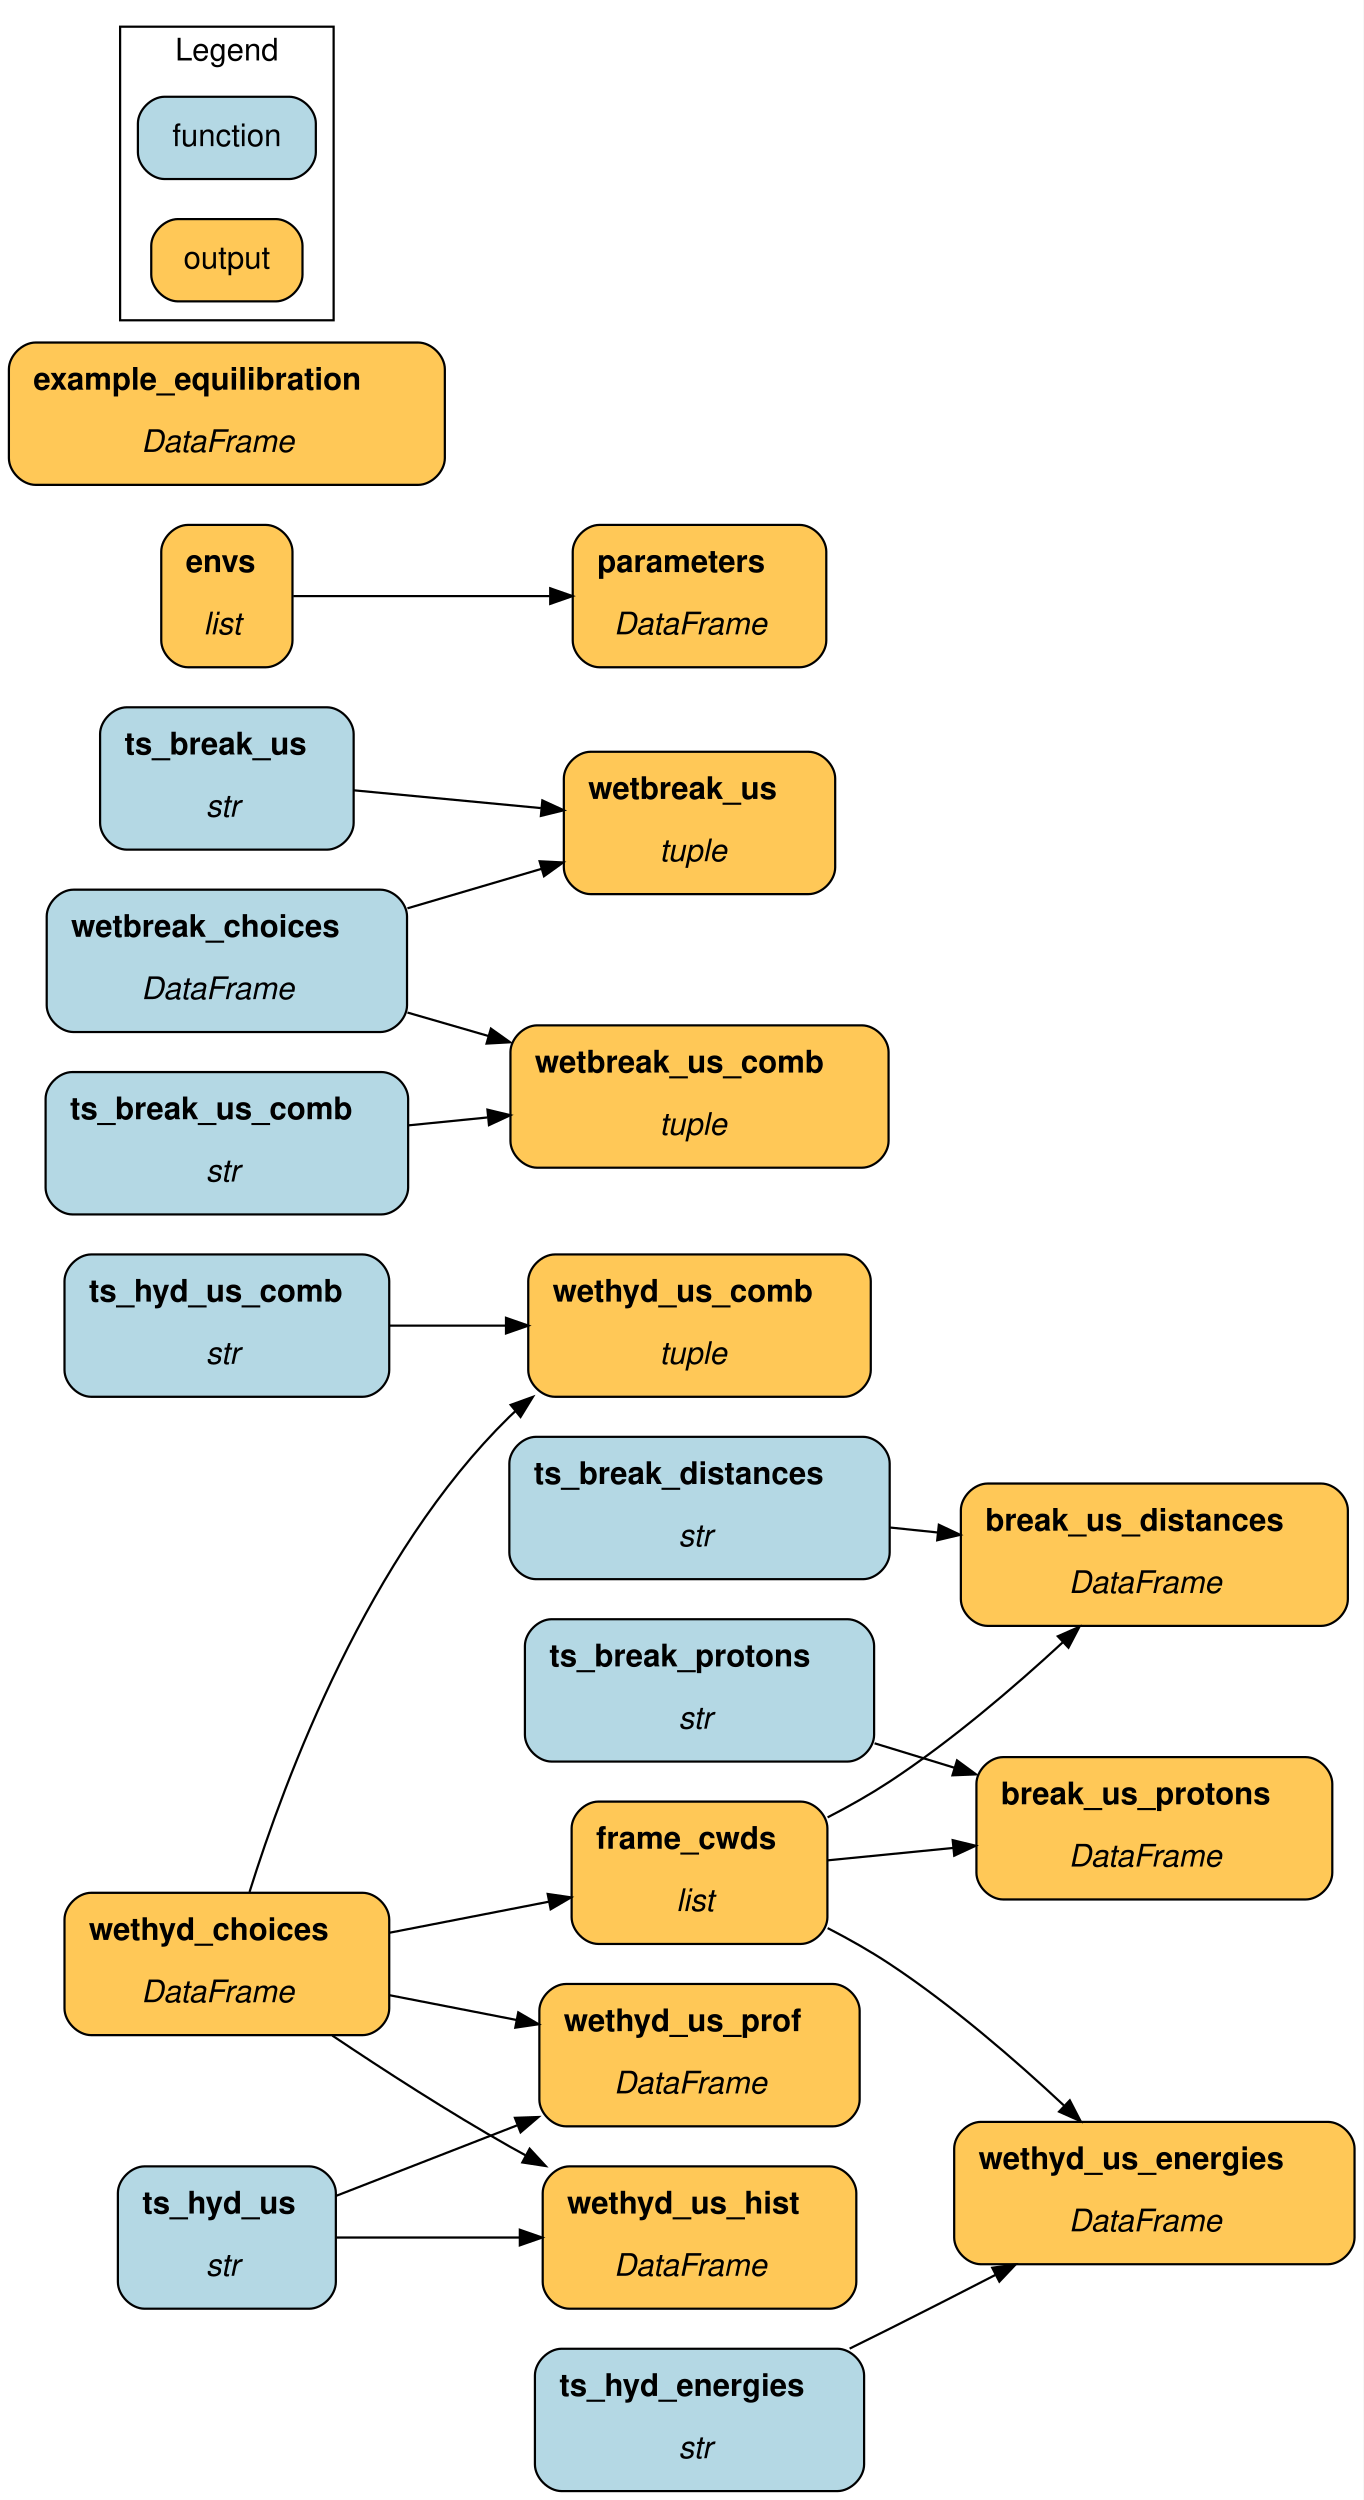
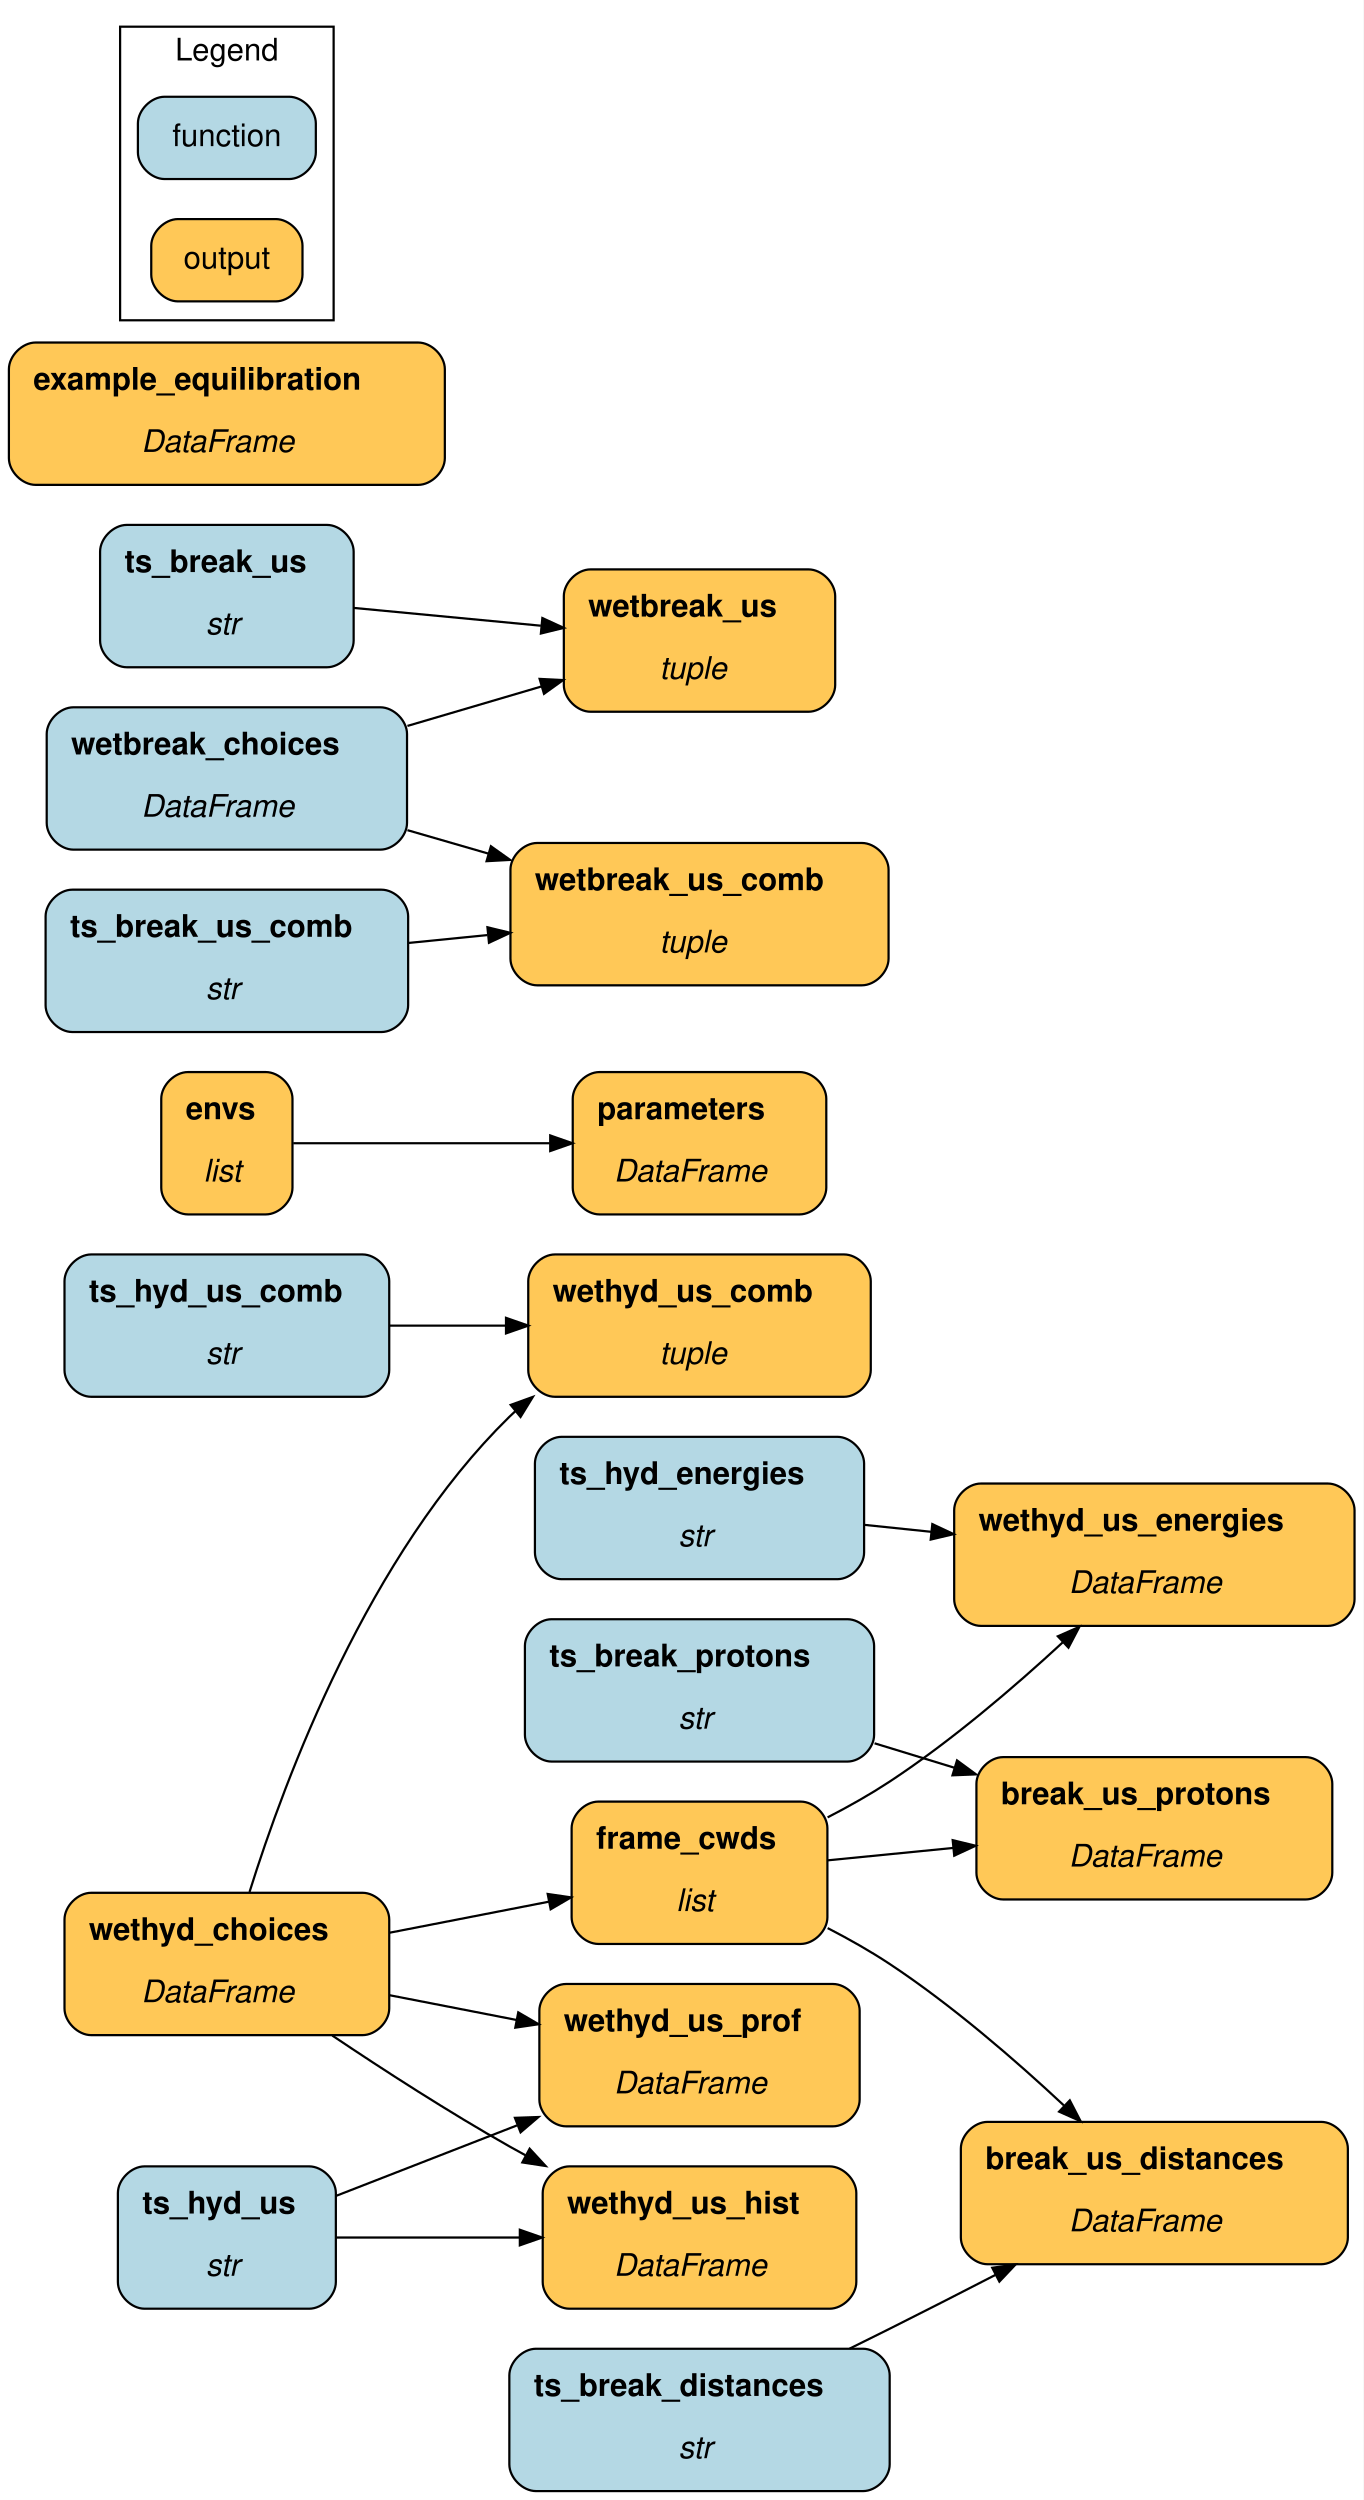
<svg xmlns="http://www.w3.org/2000/svg" width="613pt" height="1124pt" viewBox="0.00 0.00 613.00 1124.00">
  <g id="graph0" class="graph" transform="scale(1 1) rotate(0) translate(4 1120)">
    <polygon fill="white" stroke="transparent" points="-4,4 -4,-1120 609,-1120 609,4 -4,4" />
    <g id="clust1" class="cluster">
      <polygon fill="#ffffff" stroke="black" points="50,-976 50,-1108 146,-1108 146,-976 50,-976" />
      <text text-anchor="middle" x="98" y="-1092.8" font-family="Helvetica,sans-Serif" font-size="14.00">Legend</text>
    </g>
    <g id="node1" class="node">
+       <path fill="#b4d8e4" stroke="black" d="M159,-556C159,-556 37,-556 37,-556 31,-556 25,-550 25,-544 25,-544 25,-504 25,-504 25,-498 31,-492 37,-492 37,-492 159,-492 159,-492 165,-492 171,-498 171,-504 171,-504 171,-544 171,-544 171,-550 165,-556 159,-556" />
+       <text text-anchor="start" x="36" y="-534.8" font-family="Helvetica,sans-Serif" font-weight="bold" font-size="14.00">ts_hyd_us_comb</text>
+       <text text-anchor="start" x="88.5" y="-506.8" font-family="Helvetica,sans-Serif" font-style="italic" font-size="14.00">str</text>
+     </g>
+     <g id="node9" class="node">
      <path fill="#ffc857" stroke="black" d="M375.5,-556C375.5,-556 245.5,-556 245.5,-556 239.5,-556 233.5,-550 233.5,-544 233.5,-544 233.5,-504 233.5,-504 233.5,-498 239.5,-492 245.5,-492 245.5,-492 375.5,-492 375.5,-492 381.5,-492 387.5,-498 387.5,-504 387.5,-504 387.5,-544 387.5,-544 387.5,-550 381.5,-556 375.5,-556" />
      <text text-anchor="start" x="244.5" y="-534.8" font-family="Helvetica,sans-Serif" font-weight="bold" font-size="14.00">wethyd_us_comb</text>
      <text text-anchor="start" x="292.5" y="-506.8" font-family="Helvetica,sans-Serif" font-style="italic" font-size="14.00">tuple</text>
    </g>
+     <g id="edge6" class="edge">
+       <path fill="none" stroke="black" d="M171.15,-524C187.96,-524 206.03,-524 223.38,-524" />
+       <polygon fill="black" stroke="black" points="223.5,-527.5 233.5,-524 223.5,-520.5 223.5,-527.5" />
+     </g>
    <g id="node2" class="node">
-       <path fill="#ffc857" stroke="black" d="M590,-453C590,-453 440,-453 440,-453 434,-453 428,-447 428,-441 428,-441 428,-401 428,-401 428,-395 434,-389 440,-389 440,-389 590,-389 590,-389 596,-389 602,-395 602,-401 602,-401 602,-441 602,-441 602,-447 596,-453 590,-453" />
-       <text text-anchor="start" x="439" y="-431.8" font-family="Helvetica,sans-Serif" font-weight="bold" font-size="14.00">break_us_distances</text>
-       <text text-anchor="start" x="476.5" y="-403.8" font-family="Helvetica,sans-Serif" font-style="italic" font-size="14.00">DataFrame</text>
-     </g>
-     <g id="node3" class="node">
-       <path fill="#b4d8e4" stroke="black" d="M135,-146C135,-146 61,-146 61,-146 55,-146 49,-140 49,-134 49,-134 49,-94 49,-94 49,-88 55,-82 61,-82 61,-82 135,-82 135,-82 141,-82 147,-88 147,-94 147,-94 147,-134 147,-134 147,-140 141,-146 135,-146" />
-       <text text-anchor="start" x="60" y="-124.8" font-family="Helvetica,sans-Serif" font-weight="bold" font-size="14.00">ts_hyd_us</text>
-       <text text-anchor="start" x="88.5" y="-96.8" font-family="Helvetica,sans-Serif" font-style="italic" font-size="14.00">str</text>
-     </g>
-     <g id="node4" class="node">
      <path fill="#ffc857" stroke="black" d="M370.5,-228C370.5,-228 250.5,-228 250.5,-228 244.5,-228 238.5,-222 238.5,-216 238.5,-216 238.5,-176 238.5,-176 238.5,-170 244.5,-164 250.5,-164 250.5,-164 370.5,-164 370.5,-164 376.5,-164 382.5,-170 382.5,-176 382.5,-176 382.5,-216 382.5,-216 382.5,-222 376.5,-228 370.5,-228" />
      <text text-anchor="start" x="249.5" y="-206.8" font-family="Helvetica,sans-Serif" font-weight="bold" font-size="14.00">wethyd_us_prof</text>
      <text text-anchor="start" x="272" y="-178.8" font-family="Helvetica,sans-Serif" font-style="italic" font-size="14.00">DataFrame</text>
    </g>
-     <g id="edge6" class="edge">
-       <path fill="none" stroke="black" d="M147.03,-132.71C171.13,-142.1 200.97,-153.72 228.48,-164.44" />
-       <polygon fill="black" stroke="black" points="227.51,-167.82 238.1,-168.19 230.05,-161.3 227.51,-167.82" />
+     <g id="node3" class="node">
+       <path fill="#ffc857" stroke="black" d="M115.5,-638C115.5,-638 80.5,-638 80.5,-638 74.5,-638 68.5,-632 68.5,-626 68.5,-626 68.5,-586 68.5,-586 68.5,-580 74.5,-574 80.5,-574 80.5,-574 115.5,-574 115.5,-574 121.5,-574 127.5,-580 127.5,-586 127.5,-586 127.5,-626 127.5,-626 127.5,-632 121.5,-638 115.5,-638" />
+       <text text-anchor="start" x="79.5" y="-616.8" font-family="Helvetica,sans-Serif" font-weight="bold" font-size="14.00">envs</text>
+       <text text-anchor="start" x="87.5" y="-588.8" font-family="Helvetica,sans-Serif" font-style="italic" font-size="14.00">list</text>
+     </g>
+     <g id="node16" class="node">
+       <path fill="#ffc857" stroke="black" d="M355.5,-638C355.5,-638 265.5,-638 265.5,-638 259.5,-638 253.5,-632 253.5,-626 253.5,-626 253.5,-586 253.5,-586 253.5,-580 259.5,-574 265.5,-574 265.5,-574 355.5,-574 355.5,-574 361.5,-574 367.5,-580 367.5,-586 367.5,-586 367.5,-626 367.5,-626 367.5,-632 361.5,-638 355.5,-638" />
+       <text text-anchor="start" x="264.5" y="-616.8" font-family="Helvetica,sans-Serif" font-weight="bold" font-size="14.00">parameters</text>
+       <text text-anchor="start" x="272" y="-588.8" font-family="Helvetica,sans-Serif" font-style="italic" font-size="14.00">DataFrame</text>
+     </g>
+     <g id="edge15" class="edge">
+       <path fill="none" stroke="black" d="M127.83,-606C157.39,-606 204.4,-606 243.2,-606" />
+       <polygon fill="black" stroke="black" points="243.38,-609.5 253.38,-606 243.38,-602.5 243.38,-609.5" />
+     </g>
+     <g id="node4" class="node">
+       <path fill="#b4d8e4" stroke="black" d="M143,-884C143,-884 53,-884 53,-884 47,-884 41,-878 41,-872 41,-872 41,-832 41,-832 41,-826 47,-820 53,-820 53,-820 143,-820 143,-820 149,-820 155,-826 155,-832 155,-832 155,-872 155,-872 155,-878 149,-884 143,-884" />
+       <text text-anchor="start" x="52" y="-862.8" font-family="Helvetica,sans-Serif" font-weight="bold" font-size="14.00">ts_break_us</text>
+       <text text-anchor="start" x="88.5" y="-834.8" font-family="Helvetica,sans-Serif" font-style="italic" font-size="14.00">str</text>
+     </g>
+     <g id="node12" class="node">
+       <path fill="#ffc857" stroke="black" d="M359.5,-864C359.5,-864 261.5,-864 261.5,-864 255.5,-864 249.5,-858 249.5,-852 249.5,-852 249.5,-812 249.5,-812 249.5,-806 255.5,-800 261.5,-800 261.5,-800 359.5,-800 359.5,-800 365.5,-800 371.5,-806 371.5,-812 371.5,-812 371.5,-852 371.5,-852 371.5,-858 365.5,-864 359.5,-864" />
+       <text text-anchor="start" x="260.5" y="-842.8" font-family="Helvetica,sans-Serif" font-weight="bold" font-size="14.00">wetbreak_us</text>
+       <text text-anchor="start" x="292.5" y="-814.8" font-family="Helvetica,sans-Serif" font-style="italic" font-size="14.00">tuple</text>
+     </g>
+     <g id="edge12" class="edge">
+       <path fill="none" stroke="black" d="M155.13,-846.67C180.94,-844.21 211.84,-841.28 239.18,-838.68" />
+       <polygon fill="black" stroke="black" points="239.84,-842.13 249.47,-837.7 239.18,-835.17 239.84,-842.13" />
+     </g>
+     <g id="node5" class="node">
+       <path fill="#b4d8e4" stroke="black" d="M167.5,-720C167.5,-720 28.5,-720 28.5,-720 22.5,-720 16.5,-714 16.5,-708 16.5,-708 16.5,-668 16.5,-668 16.5,-662 22.5,-656 28.5,-656 28.5,-656 167.5,-656 167.5,-656 173.5,-656 179.5,-662 179.5,-668 179.5,-668 179.5,-708 179.5,-708 179.5,-714 173.5,-720 167.5,-720" />
+       <text text-anchor="start" x="27.5" y="-698.8" font-family="Helvetica,sans-Serif" font-weight="bold" font-size="14.00">ts_break_us_comb</text>
+       <text text-anchor="start" x="88.5" y="-670.8" font-family="Helvetica,sans-Serif" font-style="italic" font-size="14.00">str</text>
+     </g>
+     <g id="node11" class="node">
+       <path fill="#ffc857" stroke="black" d="M383.5,-741C383.5,-741 237.5,-741 237.5,-741 231.5,-741 225.5,-735 225.5,-729 225.5,-729 225.5,-689 225.5,-689 225.5,-683 231.5,-677 237.5,-677 237.5,-677 383.5,-677 383.5,-677 389.5,-677 395.5,-683 395.5,-689 395.5,-689 395.5,-729 395.5,-729 395.5,-735 389.5,-741 383.5,-741" />
+       <text text-anchor="start" x="236.5" y="-719.8" font-family="Helvetica,sans-Serif" font-weight="bold" font-size="14.00">wetbreak_us_comb</text>
+       <text text-anchor="start" x="292.5" y="-691.8" font-family="Helvetica,sans-Serif" font-style="italic" font-size="14.00">tuple</text>
+     </g>
+     <g id="edge10" class="edge">
+       <path fill="none" stroke="black" d="M179.78,-696.06C191.35,-697.21 203.34,-698.41 215.14,-699.59" />
+       <polygon fill="black" stroke="black" points="215.15,-703.1 225.44,-700.61 215.84,-696.14 215.15,-703.1" />
    </g>
    <g id="node6" class="node">
+       <path fill="#ffc857" stroke="black" d="M184,-966C184,-966 12,-966 12,-966 6,-966 0,-960 0,-954 0,-954 0,-914 0,-914 0,-908 6,-902 12,-902 12,-902 184,-902 184,-902 190,-902 196,-908 196,-914 196,-914 196,-954 196,-954 196,-960 190,-966 184,-966" />
+       <text text-anchor="start" x="11" y="-944.8" font-family="Helvetica,sans-Serif" font-weight="bold" font-size="14.00">example_equilibration</text>
+       <text text-anchor="start" x="59.5" y="-916.8" font-family="Helvetica,sans-Serif" font-style="italic" font-size="14.00">DataFrame</text>
+     </g>
+     <g id="node7" class="node">
+       <path fill="#ffc857" stroke="black" d="M593,-453C593,-453 437,-453 437,-453 431,-453 425,-447 425,-441 425,-441 425,-401 425,-401 425,-395 431,-389 437,-389 437,-389 593,-389 593,-389 599,-389 605,-395 605,-401 605,-401 605,-441 605,-441 605,-447 599,-453 593,-453" />
+       <text text-anchor="start" x="436" y="-431.8" font-family="Helvetica,sans-Serif" font-weight="bold" font-size="14.00">wethyd_us_energies</text>
+       <text text-anchor="start" x="476.5" y="-403.8" font-family="Helvetica,sans-Serif" font-style="italic" font-size="14.00">DataFrame</text>
+     </g>
+     <g id="node8" class="node">
+       <path fill="#b4d8e4" stroke="black" d="M377,-392C377,-392 244,-392 244,-392 238,-392 232,-386 232,-380 232,-380 232,-340 232,-340 232,-334 238,-328 244,-328 244,-328 377,-328 377,-328 383,-328 389,-334 389,-340 389,-340 389,-380 389,-380 389,-386 383,-392 377,-392" />
+       <text text-anchor="start" x="243" y="-370.8" font-family="Helvetica,sans-Serif" font-weight="bold" font-size="14.00">ts_break_protons</text>
+       <text text-anchor="start" x="301" y="-342.8" font-family="Helvetica,sans-Serif" font-style="italic" font-size="14.00">str</text>
+     </g>
+     <g id="node15" class="node">
+       <path fill="#ffc857" stroke="black" d="M583,-330C583,-330 447,-330 447,-330 441,-330 435,-324 435,-318 435,-318 435,-278 435,-278 435,-272 441,-266 447,-266 447,-266 583,-266 583,-266 589,-266 595,-272 595,-278 595,-278 595,-318 595,-318 595,-324 589,-330 583,-330" />
+       <text text-anchor="start" x="446" y="-308.8" font-family="Helvetica,sans-Serif" font-weight="bold" font-size="14.00">break_us_protons</text>
+       <text text-anchor="start" x="476.5" y="-280.8" font-family="Helvetica,sans-Serif" font-style="italic" font-size="14.00">DataFrame</text>
+     </g>
+     <g id="edge14" class="edge">
+       <path fill="none" stroke="black" d="M389.21,-336.21C401.01,-332.6 413.25,-328.85 425.26,-325.17" />
+       <polygon fill="black" stroke="black" points="426.28,-328.52 434.82,-322.24 424.23,-321.82 426.28,-328.52" />
+     </g>
+     <g id="node10" class="node">
      <path fill="#ffc857" stroke="black" d="M369,-146C369,-146 252,-146 252,-146 246,-146 240,-140 240,-134 240,-134 240,-94 240,-94 240,-88 246,-82 252,-82 252,-82 369,-82 369,-82 375,-82 381,-88 381,-94 381,-94 381,-134 381,-134 381,-140 375,-146 369,-146" />
      <text text-anchor="start" x="251" y="-124.8" font-family="Helvetica,sans-Serif" font-weight="bold" font-size="14.00">wethyd_us_hist</text>
      <text text-anchor="start" x="272" y="-96.8" font-family="Helvetica,sans-Serif" font-style="italic" font-size="14.00">DataFrame</text>
    </g>
-     <g id="edge8" class="edge">
-       <path fill="none" stroke="black" d="M147.03,-114C171.45,-114 201.78,-114 229.6,-114" />
-       <polygon fill="black" stroke="black" points="229.72,-117.5 239.72,-114 229.72,-110.5 229.72,-117.5" />
-     </g>
-     <g id="node5" class="node">
+     <g id="node13" class="node">
      <path fill="#ffc857" stroke="black" d="M159,-269C159,-269 37,-269 37,-269 31,-269 25,-263 25,-257 25,-257 25,-217 25,-217 25,-211 31,-205 37,-205 37,-205 159,-205 159,-205 165,-205 171,-211 171,-217 171,-217 171,-257 171,-257 171,-263 165,-269 159,-269" />
      <text text-anchor="start" x="36" y="-247.8" font-family="Helvetica,sans-Serif" font-weight="bold" font-size="14.00">wethyd_choices</text>
      <text text-anchor="start" x="59.5" y="-219.8" font-family="Helvetica,sans-Serif" font-style="italic" font-size="14.00">DataFrame</text>
    </g>
    <g id="edge1" class="edge">
+       <path fill="none" stroke="black" d="M171.15,-222.95C189.51,-219.37 209.37,-215.5 228.15,-211.84" />
+       <polygon fill="black" stroke="black" points="229.01,-215.24 238.16,-209.9 227.68,-208.37 229.01,-215.24" />
+     </g>
+     <g id="edge5" class="edge">
      <path fill="none" stroke="black" d="M108.19,-269.36C124.21,-320.64 161.73,-421.08 225,-483 225.92,-483.9 226.86,-484.78 227.82,-485.65" />
      <polygon fill="black" stroke="black" points="225.61,-488.36 235.58,-491.96 230.03,-482.93 225.61,-488.36" />
-     </g>
-     <g id="edge5" class="edge">
-       <path fill="none" stroke="black" d="M171.15,-222.95C189.51,-219.37 209.37,-215.5 228.15,-211.84" />
-       <polygon fill="black" stroke="black" points="229.01,-215.24 238.16,-209.9 227.68,-208.37 229.01,-215.24" />
    </g>
    <g id="edge7" class="edge">
      <path fill="none" stroke="black" d="M145.4,-204.81C168.83,-189.07 197.96,-170.28 225,-155 227.38,-153.66 229.81,-152.31 232.28,-150.97" />
      <polygon fill="black" stroke="black" points="234.13,-153.95 241.32,-146.16 230.84,-147.77 234.13,-153.95" />
    </g>
    <g id="node18" class="node">
      <path fill="#ffc857" stroke="black" d="M356,-310C356,-310 265,-310 265,-310 259,-310 253,-304 253,-298 253,-298 253,-258 253,-258 253,-252 259,-246 265,-246 265,-246 356,-246 356,-246 362,-246 368,-252 368,-258 368,-258 368,-298 368,-298 368,-304 362,-310 356,-310" />
      <text text-anchor="start" x="264" y="-288.8" font-family="Helvetica,sans-Serif" font-weight="bold" font-size="14.00">frame_cwds</text>
      <text text-anchor="start" x="300" y="-260.8" font-family="Helvetica,sans-Serif" font-style="italic" font-size="14.00">list</text>
    </g>
    <g id="edge16" class="edge">
      <path fill="none" stroke="black" d="M171.15,-251.05C194.37,-255.58 219.99,-260.57 242.8,-265.01" />
      <polygon fill="black" stroke="black" points="242.24,-268.47 252.73,-266.94 243.58,-261.59 242.24,-268.47" />
    </g>
-     <g id="node7" class="node">
-       <path fill="#b4d8e4" stroke="black" d="M167,-720C167,-720 29,-720 29,-720 23,-720 17,-714 17,-708 17,-708 17,-668 17,-668 17,-662 23,-656 29,-656 29,-656 167,-656 167,-656 173,-656 179,-662 179,-668 179,-668 179,-708 179,-708 179,-714 173,-720 167,-720" />
-       <text text-anchor="start" x="28" y="-698.8" font-family="Helvetica,sans-Serif" font-weight="bold" font-size="14.00">wetbreak_choices</text>
-       <text text-anchor="start" x="59.5" y="-670.8" font-family="Helvetica,sans-Serif" font-style="italic" font-size="14.00">DataFrame</text>
-     </g>
    <g id="node14" class="node">
-       <path fill="#ffc857" stroke="black" d="M359.5,-782C359.5,-782 261.5,-782 261.5,-782 255.5,-782 249.5,-776 249.5,-770 249.5,-770 249.5,-730 249.5,-730 249.5,-724 255.5,-718 261.5,-718 261.5,-718 359.5,-718 359.5,-718 365.5,-718 371.5,-724 371.5,-730 371.5,-730 371.5,-770 371.5,-770 371.5,-776 365.5,-782 359.5,-782" />
-       <text text-anchor="start" x="260.5" y="-760.8" font-family="Helvetica,sans-Serif" font-weight="bold" font-size="14.00">wetbreak_us</text>
-       <text text-anchor="start" x="292.5" y="-732.8" font-family="Helvetica,sans-Serif" font-style="italic" font-size="14.00">tuple</text>
-     </g>
-     <g id="edge12" class="edge">
-       <path fill="none" stroke="black" d="M179.18,-711.62C199.06,-717.47 220.21,-723.7 239.55,-729.4" />
-       <polygon fill="black" stroke="black" points="238.61,-732.77 249.19,-732.24 240.58,-726.05 238.61,-732.77" />
-     </g>
-     <g id="node15" class="node">
-       <path fill="#ffc857" stroke="black" d="M383.5,-659C383.5,-659 237.5,-659 237.5,-659 231.5,-659 225.5,-653 225.5,-647 225.5,-647 225.5,-607 225.5,-607 225.5,-601 231.5,-595 237.5,-595 237.5,-595 383.5,-595 383.5,-595 389.5,-595 395.5,-601 395.5,-607 395.5,-607 395.5,-647 395.5,-647 395.5,-653 389.5,-659 383.5,-659" />
-       <text text-anchor="start" x="236.5" y="-637.8" font-family="Helvetica,sans-Serif" font-weight="bold" font-size="14.00">wetbreak_us_comb</text>
-       <text text-anchor="start" x="292.5" y="-609.8" font-family="Helvetica,sans-Serif" font-style="italic" font-size="14.00">tuple</text>
-     </g>
-     <g id="edge14" class="edge">
-       <path fill="none" stroke="black" d="M179.18,-664.76C191.1,-661.31 203.47,-657.73 215.64,-654.2" />
-       <polygon fill="black" stroke="black" points="216.71,-657.53 225.34,-651.39 214.76,-650.81 216.71,-657.53" />
-     </g>
-     <g id="node8" class="node">
-       <path fill="#b4d8e4" stroke="black" d="M159,-556C159,-556 37,-556 37,-556 31,-556 25,-550 25,-544 25,-544 25,-504 25,-504 25,-498 31,-492 37,-492 37,-492 159,-492 159,-492 165,-492 171,-498 171,-504 171,-504 171,-544 171,-544 171,-550 165,-556 159,-556" />
-       <text text-anchor="start" x="36" y="-534.8" font-family="Helvetica,sans-Serif" font-weight="bold" font-size="14.00">ts_hyd_us_comb</text>
-       <text text-anchor="start" x="88.5" y="-506.8" font-family="Helvetica,sans-Serif" font-style="italic" font-size="14.00">str</text>
+       <path fill="#b4d8e4" stroke="black" d="M135,-146C135,-146 61,-146 61,-146 55,-146 49,-140 49,-134 49,-134 49,-94 49,-94 49,-88 55,-82 61,-82 61,-82 135,-82 135,-82 141,-82 147,-88 147,-94 147,-94 147,-134 147,-134 147,-140 141,-146 135,-146" />
+       <text text-anchor="start" x="60" y="-124.8" font-family="Helvetica,sans-Serif" font-weight="bold" font-size="14.00">ts_hyd_us</text>
+       <text text-anchor="start" x="88.5" y="-96.8" font-family="Helvetica,sans-Serif" font-style="italic" font-size="14.00">str</text>
    </g>
    <g id="edge2" class="edge">
-       <path fill="none" stroke="black" d="M171.15,-524C187.96,-524 206.03,-524 223.38,-524" />
-       <polygon fill="black" stroke="black" points="223.5,-527.5 233.5,-524 223.5,-520.5 223.5,-527.5" />
+       <path fill="none" stroke="black" d="M147.03,-132.71C171.13,-142.1 200.97,-153.72 228.48,-164.44" />
+       <polygon fill="black" stroke="black" points="227.51,-167.82 238.1,-168.19 230.05,-161.3 227.51,-167.82" />
    </g>
-     <g id="node9" class="node">
-       <path fill="#b4d8e4" stroke="black" d="M143,-802C143,-802 53,-802 53,-802 47,-802 41,-796 41,-790 41,-790 41,-750 41,-750 41,-744 47,-738 53,-738 53,-738 143,-738 143,-738 149,-738 155,-744 155,-750 155,-750 155,-790 155,-790 155,-796 149,-802 143,-802" />
-       <text text-anchor="start" x="52" y="-780.8" font-family="Helvetica,sans-Serif" font-weight="bold" font-size="14.00">ts_break_us</text>
-       <text text-anchor="start" x="88.5" y="-752.8" font-family="Helvetica,sans-Serif" font-style="italic" font-size="14.00">str</text>
-     </g>
-     <g id="edge13" class="edge">
-       <path fill="none" stroke="black" d="M155.13,-764.67C180.94,-762.21 211.84,-759.28 239.18,-756.68" />
-       <polygon fill="black" stroke="black" points="239.84,-760.13 249.47,-755.7 239.18,-753.17 239.84,-760.13" />
-     </g>
-     <g id="node10" class="node">
-       <path fill="#b4d8e4" stroke="black" d="M384,-474C384,-474 237,-474 237,-474 231,-474 225,-468 225,-462 225,-462 225,-422 225,-422 225,-416 231,-410 237,-410 237,-410 384,-410 384,-410 390,-410 396,-416 396,-422 396,-422 396,-462 396,-462 396,-468 390,-474 384,-474" />
-       <text text-anchor="start" x="236" y="-452.8" font-family="Helvetica,sans-Serif" font-weight="bold" font-size="14.00">ts_break_distances</text>
-       <text text-anchor="start" x="301" y="-424.8" font-family="Helvetica,sans-Serif" font-style="italic" font-size="14.00">str</text>
-     </g>
-     <g id="edge4" class="edge">
-       <path fill="none" stroke="black" d="M396.2,-433.22C403.2,-432.49 410.29,-431.75 417.36,-431.02" />
-       <polygon fill="black" stroke="black" points="418.1,-434.46 427.68,-429.95 417.37,-427.5 418.1,-434.46" />
-     </g>
-     <g id="node11" class="node">
-       <path fill="#b4d8e4" stroke="black" d="M377,-392C377,-392 244,-392 244,-392 238,-392 232,-386 232,-380 232,-380 232,-340 232,-340 232,-334 238,-328 244,-328 244,-328 377,-328 377,-328 383,-328 389,-334 389,-340 389,-340 389,-380 389,-380 389,-386 383,-392 377,-392" />
-       <text text-anchor="start" x="243" y="-370.8" font-family="Helvetica,sans-Serif" font-weight="bold" font-size="14.00">ts_break_protons</text>
-       <text text-anchor="start" x="301" y="-342.8" font-family="Helvetica,sans-Serif" font-style="italic" font-size="14.00">str</text>
-     </g>
-     <g id="node12" class="node">
-       <path fill="#ffc857" stroke="black" d="M583,-330C583,-330 447,-330 447,-330 441,-330 435,-324 435,-318 435,-318 435,-278 435,-278 435,-272 441,-266 447,-266 447,-266 583,-266 583,-266 589,-266 595,-272 595,-278 595,-278 595,-318 595,-318 595,-324 589,-330 583,-330" />
-       <text text-anchor="start" x="446" y="-308.8" font-family="Helvetica,sans-Serif" font-weight="bold" font-size="14.00">break_us_protons</text>
-       <text text-anchor="start" x="476.5" y="-280.8" font-family="Helvetica,sans-Serif" font-style="italic" font-size="14.00">DataFrame</text>
-     </g>
-     <g id="edge10" class="edge">
-       <path fill="none" stroke="black" d="M389.21,-336.21C401.01,-332.6 413.25,-328.85 425.26,-325.17" />
-       <polygon fill="black" stroke="black" points="426.28,-328.52 434.82,-322.24 424.23,-321.82 426.28,-328.52" />
-     </g>
-     <g id="node13" class="node">
-       <path fill="#ffc857" stroke="black" d="M355.5,-884C355.5,-884 265.5,-884 265.5,-884 259.5,-884 253.5,-878 253.5,-872 253.5,-872 253.5,-832 253.5,-832 253.5,-826 259.5,-820 265.5,-820 265.5,-820 355.5,-820 355.5,-820 361.5,-820 367.5,-826 367.5,-832 367.5,-832 367.5,-872 367.5,-872 367.5,-878 361.5,-884 355.5,-884" />
-       <text text-anchor="start" x="264.5" y="-862.8" font-family="Helvetica,sans-Serif" font-weight="bold" font-size="14.00">parameters</text>
-       <text text-anchor="start" x="272" y="-834.8" font-family="Helvetica,sans-Serif" font-style="italic" font-size="14.00">DataFrame</text>
-     </g>
-     <g id="node16" class="node">
-       <path fill="#b4d8e4" stroke="black" d="M167.5,-638C167.5,-638 28.5,-638 28.5,-638 22.5,-638 16.5,-632 16.5,-626 16.5,-626 16.5,-586 16.5,-586 16.5,-580 22.5,-574 28.5,-574 28.5,-574 167.5,-574 167.5,-574 173.5,-574 179.5,-580 179.5,-586 179.5,-586 179.5,-626 179.5,-626 179.5,-632 173.5,-638 167.5,-638" />
-       <text text-anchor="start" x="27.5" y="-616.8" font-family="Helvetica,sans-Serif" font-weight="bold" font-size="14.00">ts_break_us_comb</text>
-       <text text-anchor="start" x="88.5" y="-588.8" font-family="Helvetica,sans-Serif" font-style="italic" font-size="14.00">str</text>
-     </g>
-     <g id="edge15" class="edge">
-       <path fill="none" stroke="black" d="M179.78,-614.06C191.35,-615.21 203.34,-616.41 215.14,-617.59" />
-       <polygon fill="black" stroke="black" points="215.15,-621.1 225.44,-618.61 215.84,-614.14 215.15,-621.1" />
+     <g id="edge8" class="edge">
+       <path fill="none" stroke="black" d="M147.03,-114C171.45,-114 201.78,-114 229.6,-114" />
+       <polygon fill="black" stroke="black" points="229.72,-117.5 239.72,-114 229.72,-110.5 229.72,-117.5" />
    </g>
    <g id="node17" class="node">
-       <path fill="#b4d8e4" stroke="black" d="M372.5,-64C372.5,-64 248.5,-64 248.5,-64 242.5,-64 236.5,-58 236.5,-52 236.5,-52 236.5,-12 236.5,-12 236.5,-6 242.5,0 248.5,0 248.5,0 372.5,0 372.5,0 378.5,0 384.5,-6 384.5,-12 384.5,-12 384.5,-52 384.5,-52 384.5,-58 378.5,-64 372.5,-64" />
-       <text text-anchor="start" x="247.5" y="-42.8" font-family="Helvetica,sans-Serif" font-weight="bold" font-size="14.00">ts_hyd_energies</text>
+       <path fill="#b4d8e4" stroke="black" d="M384,-64C384,-64 237,-64 237,-64 231,-64 225,-58 225,-52 225,-52 225,-12 225,-12 225,-6 231,0 237,0 237,0 384,0 384,0 390,0 396,-6 396,-12 396,-12 396,-52 396,-52 396,-58 390,-64 384,-64" />
+       <text text-anchor="start" x="236" y="-42.8" font-family="Helvetica,sans-Serif" font-weight="bold" font-size="14.00">ts_break_distances</text>
      <text text-anchor="start" x="301" y="-14.8" font-family="Helvetica,sans-Serif" font-style="italic" font-size="14.00">str</text>
    </g>
    <g id="node19" class="node">
-       <path fill="#ffc857" stroke="black" d="M593,-166C593,-166 437,-166 437,-166 431,-166 425,-160 425,-154 425,-154 425,-114 425,-114 425,-108 431,-102 437,-102 437,-102 593,-102 593,-102 599,-102 605,-108 605,-114 605,-114 605,-154 605,-154 605,-160 599,-166 593,-166" />
-       <text text-anchor="start" x="436" y="-144.8" font-family="Helvetica,sans-Serif" font-weight="bold" font-size="14.00">wethyd_us_energies</text>
+       <path fill="#ffc857" stroke="black" d="M590,-166C590,-166 440,-166 440,-166 434,-166 428,-160 428,-154 428,-154 428,-114 428,-114 428,-108 434,-102 440,-102 440,-102 590,-102 590,-102 596,-102 602,-108 602,-114 602,-114 602,-154 602,-154 602,-160 596,-166 590,-166" />
+       <text text-anchor="start" x="439" y="-144.8" font-family="Helvetica,sans-Serif" font-weight="bold" font-size="14.00">break_us_distances</text>
      <text text-anchor="start" x="476.5" y="-116.8" font-family="Helvetica,sans-Serif" font-style="italic" font-size="14.00">DataFrame</text>
    </g>
    <g id="edge18" class="edge">
      <path fill="none" stroke="black" d="M378,-64.07C384.1,-67.07 390.17,-70.08 396,-73 411.43,-80.73 427.91,-89.15 443.53,-97.2" />
      <polygon fill="black" stroke="black" points="442.11,-100.41 452.6,-101.89 445.32,-94.19 442.11,-100.41" />
    </g>
    <g id="edge3" class="edge">
      <path fill="none" stroke="black" d="M368.09,-302.91C377.64,-307.83 387.28,-313.26 396,-319 423.72,-337.25 451.94,-361.4 473.83,-381.62" />
      <polygon fill="black" stroke="black" points="471.6,-384.33 481.3,-388.59 476.38,-379.21 471.6,-384.33" />
    </g>
-     <g id="edge9" class="edge">
+     <g id="edge13" class="edge">
      <path fill="none" stroke="black" d="M368.18,-283.6C385.71,-285.33 405.48,-287.28 424.66,-289.18" />
      <polygon fill="black" stroke="black" points="424.33,-292.66 434.63,-290.16 425.02,-285.69 424.33,-292.66" />
    </g>
    <g id="edge17" class="edge">
      <path fill="none" stroke="black" d="M368.11,-253.13C377.67,-248.2 387.3,-242.76 396,-237 423.99,-218.47 452.43,-193.86 474.37,-173.35" />
      <polygon fill="black" stroke="black" points="476.98,-175.69 481.85,-166.28 472.17,-170.6 476.98,-175.69" />
    </g>
    <g id="node20" class="node">
-       <path fill="#ffc857" stroke="black" d="M115.5,-884C115.5,-884 80.5,-884 80.5,-884 74.5,-884 68.5,-878 68.5,-872 68.5,-872 68.5,-832 68.5,-832 68.5,-826 74.5,-820 80.5,-820 80.5,-820 115.5,-820 115.5,-820 121.5,-820 127.5,-826 127.5,-832 127.5,-832 127.5,-872 127.5,-872 127.5,-878 121.5,-884 115.5,-884" />
-       <text text-anchor="start" x="79.5" y="-862.8" font-family="Helvetica,sans-Serif" font-weight="bold" font-size="14.00">envs</text>
-       <text text-anchor="start" x="87.5" y="-834.8" font-family="Helvetica,sans-Serif" font-style="italic" font-size="14.00">list</text>
+       <path fill="#b4d8e4" stroke="black" d="M167,-802C167,-802 29,-802 29,-802 23,-802 17,-796 17,-790 17,-790 17,-750 17,-750 17,-744 23,-738 29,-738 29,-738 167,-738 167,-738 173,-738 179,-744 179,-750 179,-750 179,-790 179,-790 179,-796 173,-802 167,-802" />
+       <text text-anchor="start" x="28" y="-780.8" font-family="Helvetica,sans-Serif" font-weight="bold" font-size="14.00">wetbreak_choices</text>
+       <text text-anchor="start" x="59.5" y="-752.8" font-family="Helvetica,sans-Serif" font-style="italic" font-size="14.00">DataFrame</text>
+     </g>
+     <g id="edge9" class="edge">
+       <path fill="none" stroke="black" d="M179.18,-746.76C191.1,-743.31 203.47,-739.73 215.64,-736.2" />
+       <polygon fill="black" stroke="black" points="216.71,-739.53 225.34,-733.39 214.76,-732.81 216.71,-739.53" />
    </g>
    <g id="edge11" class="edge">
-       <path fill="none" stroke="black" d="M127.83,-852C157.39,-852 204.4,-852 243.2,-852" />
-       <polygon fill="black" stroke="black" points="243.38,-855.5 253.38,-852 243.38,-848.5 243.38,-855.5" />
+       <path fill="none" stroke="black" d="M179.18,-793.62C199.06,-799.47 220.21,-805.7 239.55,-811.4" />
+       <polygon fill="black" stroke="black" points="238.61,-814.77 249.19,-814.24 240.58,-808.05 238.61,-814.77" />
    </g>
    <g id="node21" class="node">
-       <path fill="#ffc857" stroke="black" d="M184,-966C184,-966 12,-966 12,-966 6,-966 0,-960 0,-954 0,-954 0,-914 0,-914 0,-908 6,-902 12,-902 12,-902 184,-902 184,-902 190,-902 196,-908 196,-914 196,-914 196,-954 196,-954 196,-960 190,-966 184,-966" />
-       <text text-anchor="start" x="11" y="-944.8" font-family="Helvetica,sans-Serif" font-weight="bold" font-size="14.00">example_equilibration</text>
-       <text text-anchor="start" x="59.5" y="-916.8" font-family="Helvetica,sans-Serif" font-style="italic" font-size="14.00">DataFrame</text>
+       <path fill="#b4d8e4" stroke="black" d="M372.5,-474C372.5,-474 248.5,-474 248.5,-474 242.5,-474 236.5,-468 236.5,-462 236.5,-462 236.5,-422 236.5,-422 236.5,-416 242.5,-410 248.5,-410 248.5,-410 372.5,-410 372.5,-410 378.5,-410 384.5,-416 384.5,-422 384.5,-422 384.5,-462 384.5,-462 384.5,-468 378.5,-474 372.5,-474" />
+       <text text-anchor="start" x="247.5" y="-452.8" font-family="Helvetica,sans-Serif" font-weight="bold" font-size="14.00">ts_hyd_energies</text>
+       <text text-anchor="start" x="301" y="-424.8" font-family="Helvetica,sans-Serif" font-style="italic" font-size="14.00">str</text>
+     </g>
+     <g id="edge4" class="edge">
+       <path fill="none" stroke="black" d="M384.61,-434.42C394.38,-433.41 404.53,-432.35 414.65,-431.3" />
+       <polygon fill="black" stroke="black" points="415.17,-434.77 424.76,-430.25 414.45,-427.81 415.17,-434.77" />
    </g>
    <g id="node22" class="node">
      <path fill="#b4d8e4" stroke="black" d="M126,-1076.5C126,-1076.5 70,-1076.5 70,-1076.5 64,-1076.5 58,-1070.5 58,-1064.5 58,-1064.5 58,-1051.5 58,-1051.5 58,-1045.5 64,-1039.5 70,-1039.5 70,-1039.5 126,-1039.5 126,-1039.5 132,-1039.5 138,-1045.5 138,-1051.5 138,-1051.5 138,-1064.5 138,-1064.5 138,-1070.5 132,-1076.5 126,-1076.5" />
      <text text-anchor="middle" x="98" y="-1054.3" font-family="Helvetica,sans-Serif" font-size="14.00">function</text>
    </g>
    <g id="node23" class="node">
      <path fill="#ffc857" stroke="black" d="M120,-1021.5C120,-1021.5 76,-1021.5 76,-1021.5 70,-1021.5 64,-1015.5 64,-1009.5 64,-1009.5 64,-996.5 64,-996.5 64,-990.5 70,-984.5 76,-984.5 76,-984.5 120,-984.5 120,-984.5 126,-984.5 132,-990.5 132,-996.5 132,-996.5 132,-1009.5 132,-1009.5 132,-1015.5 126,-1021.5 120,-1021.5" />
      <text text-anchor="middle" x="98" y="-999.3" font-family="Helvetica,sans-Serif" font-size="14.00">output</text>
    </g>
  </g>
</svg>
